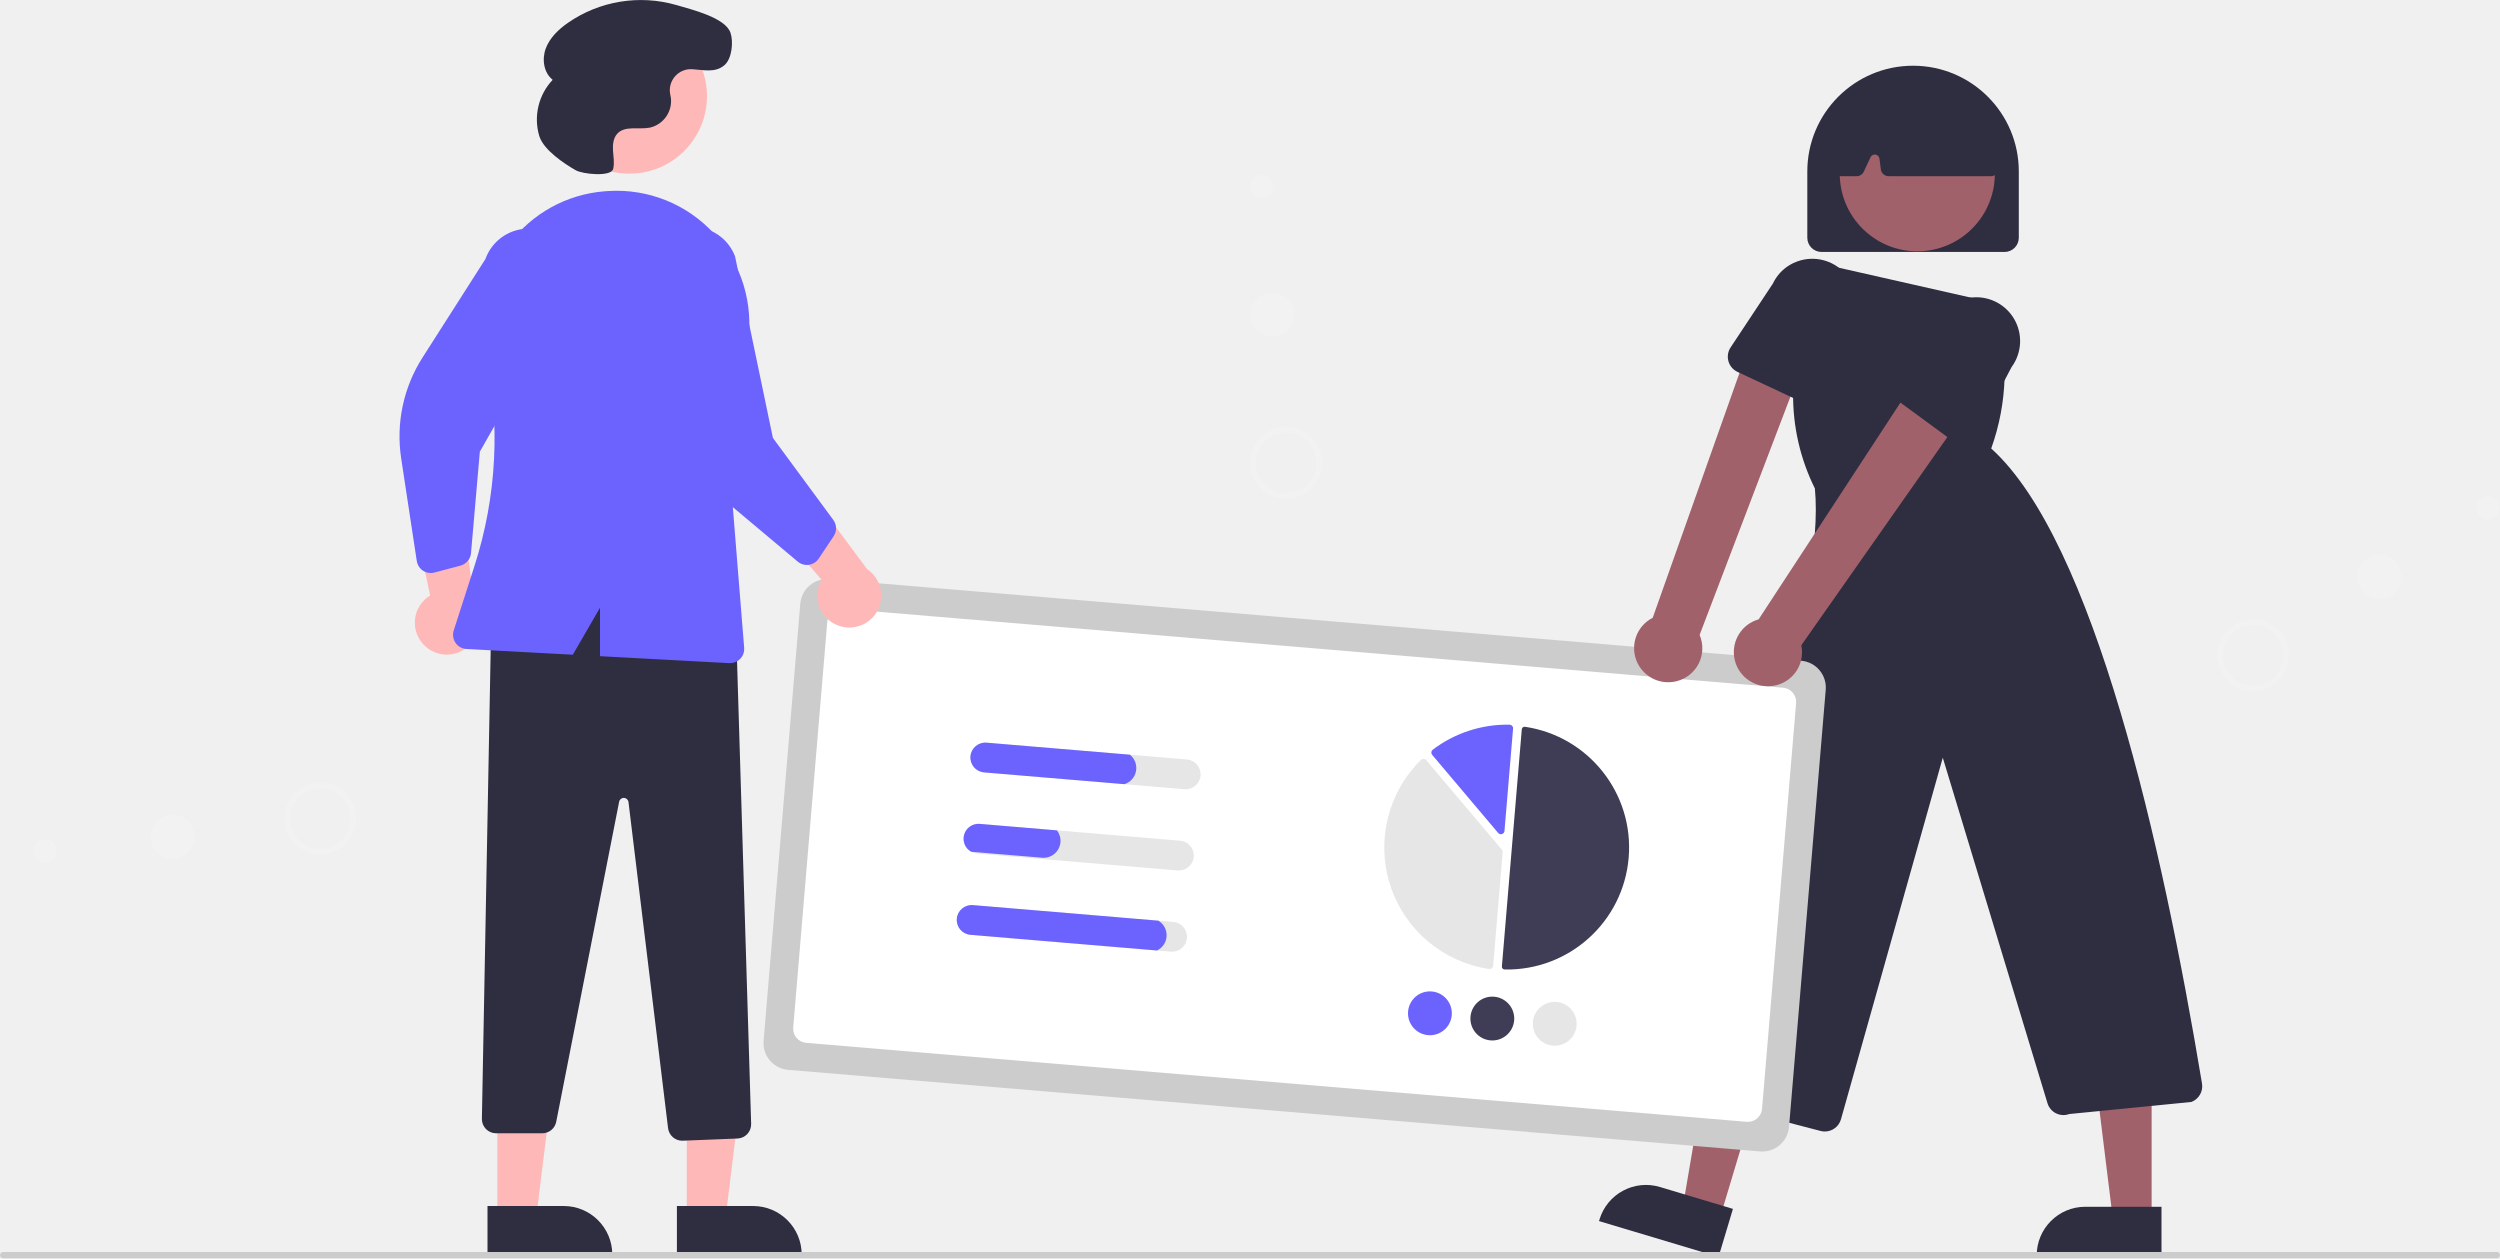
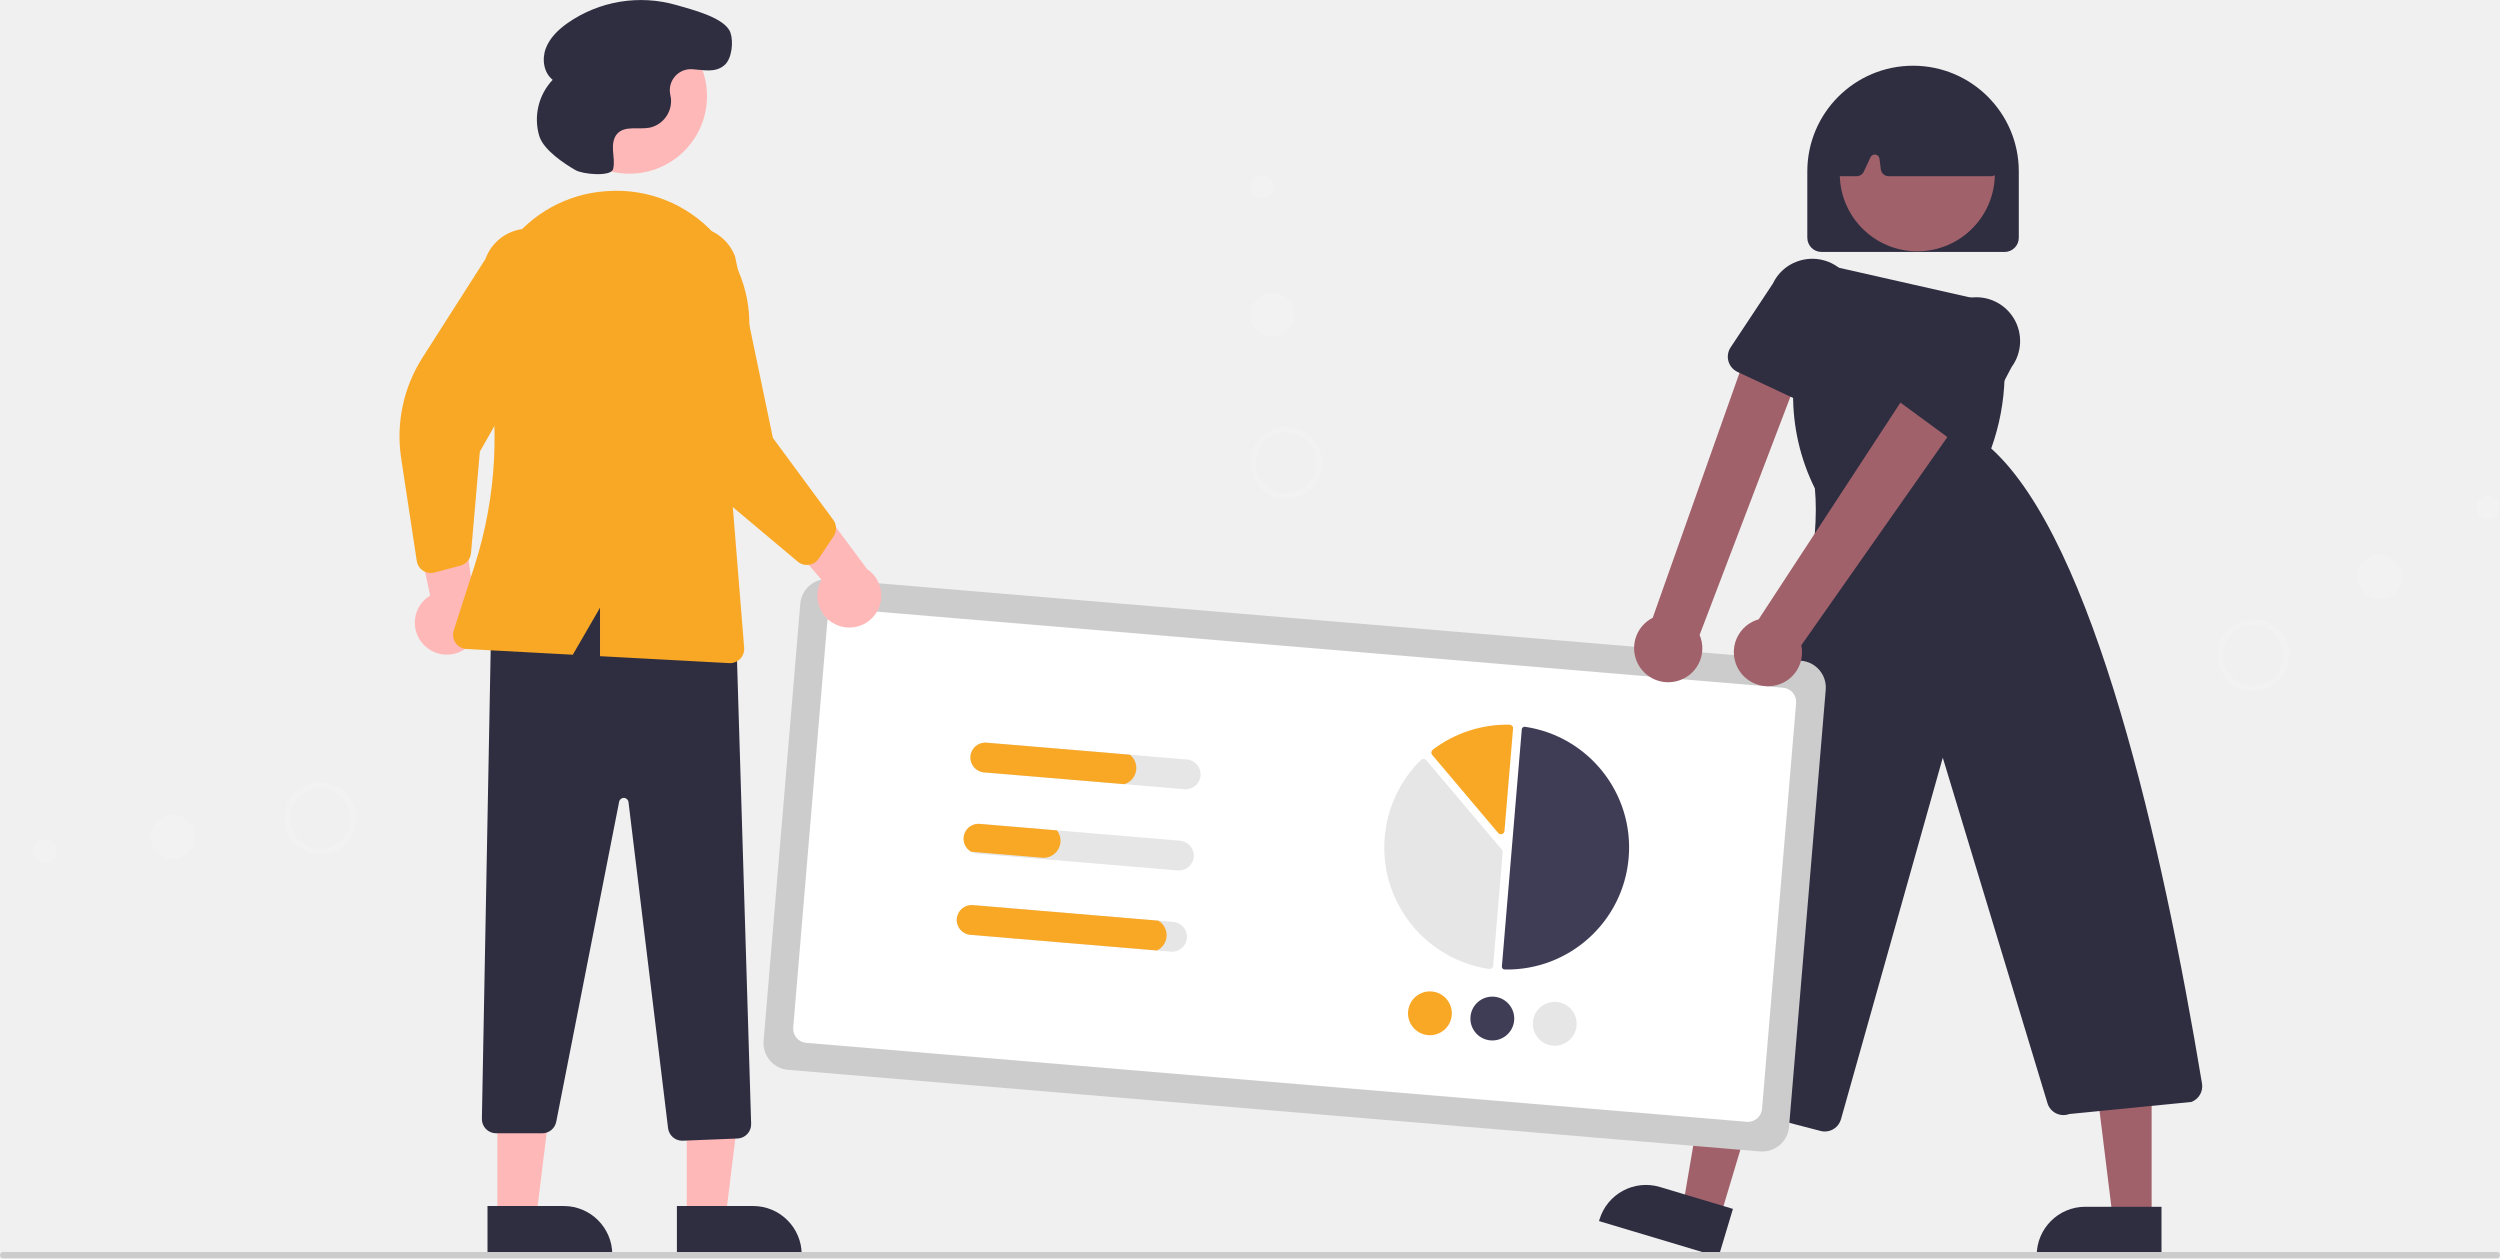
<svg xmlns="http://www.w3.org/2000/svg" id="fa9c5316-2b60-409a-b9cf-6d0e1c22d208" data-name="Layer 1" width="792" height="398.625" viewBox="0 0 792 398.625">
  <path d="M839.056,330.509h-58a4.505,4.505,0,0,1-4.5-4.5v-21a33.5,33.5,0,1,1,67,0v21A4.505,4.505,0,0,1,839.056,330.509Z" transform="translate(-204 -250.6877)" fill="#2f2e41" />
  <polygon points="544.851 385.91 533.108 382.388 541.102 335.418 558.434 340.615 544.851 385.91" fill="#a0616a" />
  <path d="M748.432,648.879l-37.865-11.355.144-.479a15.386,15.386,0,0,1,19.157-10.319l.001 0,23.126,6.935Z" transform="translate(-204 -250.6877)" fill="#2f2e41" />
  <polygon points="681.636 386.307 669.376 386.307 663.544 339.019 681.638 339.02 681.636 386.307" fill="#a0616a" />
  <path d="M888.762,648.879l-39.531-.001v-.5a15.386,15.386,0,0,1,15.386-15.386h.001l24.144.001Z" transform="translate(-204 -250.6877)" fill="#2f2e41" />
  <circle cx="607.403" cy="55.054" r="24.561" fill="#a0616a" />
  <path d="M782.109,609.15a5.216,5.216,0,0,1-1.312-.167l-49.22-12.798a5.285,5.285,0,0,1-3.622-6.957c29.841-80.261,54.276-149.493,51-183.796a66.141,66.141,0,0,1-6.899-30.014l.35-34.68a6.792,6.792,0,0,1,8.294-6.557l55.066,12.468.312,1.039a72.25,72.25,0,0,1-1.262,45.078c32.462,29.307,54.229,125.521,66.784,201.199A5.312,5.312,0,0,1,898.301,599.76l-.155.038-38.608,3.816a5.284,5.284,0,0,1-6.894-3.423l-33.172-109.466-32.259,114.575A5.321,5.321,0,0,1,782.109,609.15Z" transform="translate(-204 -250.6877)" fill="#2f2e41" />
  <path d="M834.749,306.509H802.322a2.504,2.504,0,0,1-2.481-2.19l-.42-3.358a1.5,1.5,0,0,0-2.848-.448l-2.126,4.555a2.51,2.51,0,0,1-2.265,1.442H787.257a2.5,2.5,0,0,1-2.489-2.738l1.942-20.286a2.519,2.519,0,0,1,1.429-2.036c14.85-6.933,29.91-6.924,44.76.026a2.504,2.504,0,0,1,1.415,1.919l2.909,20.26a2.499,2.499,0,0,1-2.475,2.855Z" transform="translate(-204 -250.6877)" fill="#2f2e41" />
  <path d="M761.583,615.464,453.666,589.614a8.51,8.51,0,0,1-7.759-9.181L457.535,441.92a8.509,8.509,0,0,1,9.181-7.759L774.633,460.011a8.51,8.51,0,0,1,7.759,9.181L770.764,607.705A8.51,8.51,0,0,1,761.583,615.464Z" transform="translate(-204 -250.6877)" fill="#ccc" />
  <path d="M757.353,606.077,459.401,581.064a4.505,4.505,0,0,1-4.108-4.861l10.792-128.548a4.505,4.505,0,0,1,4.861-4.108l297.952,25.013a4.505,4.505,0,0,1,4.108,4.861L762.214,601.969A4.505,4.505,0,0,1,757.353,606.077Z" transform="translate(-204 -250.6877)" fill="#fff" />
  <path d="M680.605,557.821q.029.002.058.003a38.66,38.66,0,0,0,6.455-76.893.882.882,0,0,0-.682.182.873.873,0,0,0-.331.617l-6.308,75.137a.885.885,0,0,0,.808.954Z" transform="translate(-204 -250.6877)" fill="#3f3d56" />
  <path d="M655.054,491.101a1.138,1.138,0,0,1,.772.398l23.964,28.356a1.126,1.126,0,0,1,.264.826l-3.018,35.953a1.122,1.122,0,0,1-.425.793,1.139,1.139,0,0,1-.876.235,38.913,38.913,0,0,1-21.571-66.24,1.14,1.14,0,0,1,.848-.324Z" transform="translate(-204 -250.6877)" fill="#e6e6e6" />
-   <path d="M682.304,480.272a1.143,1.143,0,0,1,.752.373,1.123,1.123,0,0,1,.287.853l-2.723,32.439a1.133,1.133,0,0,1-1.995.637l-20.911-24.744a1.136,1.136,0,0,1,.18-1.636,38.994,38.994,0,0,1,24.34-7.926C682.258,480.269,682.281,480.27,682.304,480.272Z" transform="translate(-204 -250.6877)" fill="#6c63ff" />
-   <path d="M663.919,572.284a6.944,6.944,0,1,1-6.338-7.5A6.952,6.952,0,0,1,663.919,572.284Z" transform="translate(-204 -250.6877)" fill="#6c63ff" />
+   <path d="M682.304,480.272a1.143,1.143,0,0,1,.752.373,1.123,1.123,0,0,1,.287.853l-2.723,32.439a1.133,1.133,0,0,1-1.995.637l-20.911-24.744a1.136,1.136,0,0,1,.18-1.636,38.994,38.994,0,0,1,24.34-7.926C682.258,480.269,682.281,480.27,682.304,480.272Z" transform="translate(-204 -250.6877)" fill="#f9a826" />
+   <path d="M663.919,572.284a6.944,6.944,0,1,1-6.338-7.5A6.952,6.952,0,0,1,663.919,572.284Z" transform="translate(-204 -250.6877)" fill="#f9a826" />
  <path d="M683.688,573.944a6.944,6.944,0,1,1-6.338-7.5A6.952,6.952,0,0,1,683.688,573.944Z" transform="translate(-204 -250.6877)" fill="#3f3d56" />
  <path d="M703.458,575.604a6.944,6.944,0,1,1-6.338-7.5A6.952,6.952,0,0,1,703.458,575.604Z" transform="translate(-204 -250.6877)" fill="#e6e6e6" />
  <path d="M580.026,491.295,516.539,485.965a4.725,4.725,0,1,0-.791,9.417L579.235,500.712a4.725,4.725,0,1,0,.791-9.417Z" transform="translate(-204 -250.6877)" fill="#e6e6e6" />
  <path d="M577.866,517.025,514.379,511.695a4.722,4.722,0,0,0-2.689,8.836,4.662,4.662,0,0,0,1.898.581l63.487,5.33a4.725,4.725,0,1,0,.791-9.417Z" transform="translate(-204 -250.6877)" fill="#e6e6e6" />
  <path d="M575.706,542.754,512.219,537.424a4.725,4.725,0,1,0-.791,9.417l63.487,5.33a4.725,4.725,0,1,0,.791-9.417Z" transform="translate(-204 -250.6877)" fill="#e6e6e6" />
-   <path d="M561.959,489.778l-45.42-3.813a4.725,4.725,0,1,0-.791,9.417l44.473,3.734a5.379,5.379,0,0,0,1.737-9.337Z" transform="translate(-204 -250.6877)" fill="#6c63ff" />
-   <path d="M538.823,513.747,514.379,511.695a4.722,4.722,0,0,0-2.689,8.836l22.451,1.885a5.382,5.382,0,0,0,5.811-4.911A5.271,5.271,0,0,0,538.823,513.747Z" transform="translate(-204 -250.6877)" fill="#6c63ff" />
-   <path d="M570.962,542.356,512.219,537.424a4.725,4.725,0,1,0-.791,9.417l59.122,4.963a5.368,5.368,0,0,0,.412-9.449Z" transform="translate(-204 -250.6877)" fill="#6c63ff" />
+   <path d="M561.959,489.778l-45.42-3.813a4.725,4.725,0,1,0-.791,9.417l44.473,3.734a5.379,5.379,0,0,0,1.737-9.337Z" transform="translate(-204 -250.6877)" fill="#f9a826" />
+   <path d="M538.823,513.747,514.379,511.695a4.722,4.722,0,0,0-2.689,8.836l22.451,1.885a5.382,5.382,0,0,0,5.811-4.911A5.271,5.271,0,0,0,538.823,513.747Z" transform="translate(-204 -250.6877)" fill="#f9a826" />
+   <path d="M570.962,542.356,512.219,537.424a4.725,4.725,0,1,0-.791,9.417l59.122,4.963a5.368,5.368,0,0,0,.412-9.449Z" transform="translate(-204 -250.6877)" fill="#f9a826" />
  <path d="M734.991,466.529a10.743,10.743,0,0,0,7.445-14.694l34.621-90.826-17.673-4.352L727.579,446.399a10.801,10.801,0,0,0,7.412,20.13Z" transform="translate(-204 -250.6877)" fill="#a0616a" />
  <path d="M778.719,379.319a5.319,5.319,0,0,1-2.254-.501h-0l-22.033-10.313a5.318,5.318,0,0,1-2.179-7.752l13.39-20.223a13.584,13.584,0,0,1,7.776-7.035,13.88,13.88,0,0,1,17.291,18.938l-6.898,23.095a5.317,5.317,0,0,1-5.093,3.792Z" transform="translate(-204 -250.6877)" fill="#2f2e41" />
  <path d="M764.503,468.079a10.743,10.743,0,0,0,10.152-12.972l56.196-80.097-16.794-9-52.922,80.884a10.801,10.801,0,0,0,3.369,21.185Z" transform="translate(-204 -250.6877)" fill="#a0616a" />
  <path d="M825.338,391.101a5.313,5.313,0,0,1-3.144-1.03l-19.616-14.39a5.316,5.316,0,0,1-.635-8.025l17.057-17.243a13.584,13.584,0,0,1,8.993-5.396,13.88,13.88,0,0,1,13.292,21.931L830.04,388.266a5.32,5.32,0,0,1-4.702,2.835Z" transform="translate(-204 -250.6877)" fill="#2f2e41" />
  <path d="M469.569,448.87a10.056,10.056,0,0,1-5.277-14.488l-23.359-27.043,18.414-2.397,19.359,26.048a10.11,10.11,0,0,1-9.137,17.88Z" transform="translate(-204 -250.6877)" fill="#ffb8b8" />
  <path d="M337.905,454.584a10.056,10.056,0,0,1,2.363-15.237L332.842,404.392l17.288,6.779,4.401,32.155a10.11,10.11,0,0,1-16.626,11.259Z" transform="translate(-204 -250.6877)" fill="#ffb8b8" />
  <polygon points="217.569 386.069 229.829 386.068 235.661 338.78 217.567 338.781 217.569 386.069" fill="#ffb8b8" />
  <path d="M418.442,632.754l24.144-.001h.001a15.386,15.386,0,0,1,15.386,15.386v.5l-39.531.001Z" transform="translate(-204 -250.6877)" fill="#2f2e41" />
  <polygon points="157.569 386.069 169.829 386.068 175.661 338.78 157.567 338.781 157.569 386.069" fill="#ffb8b8" />
  <path d="M358.442,632.754l24.144-.001h.001a15.386,15.386,0,0,1,15.386,15.386v.5l-39.531.001Z" transform="translate(-204 -250.6877)" fill="#2f2e41" />
  <path d="M420.114,612.067a4.526,4.526,0,0,1-4.469-3.957L403.106,504.78a1.5,1.5,0,0,0-2.961-.109L380.211,606.08a4.51,4.51,0,0,1-4.416,3.632h-14.634a4.5,4.5,0,0,1-4.499-4.585l2.929-156.202.239-.143c21.348-12.711,46.51-13.543,76.926-2.54l.319.115,4.889,160.379a4.514,4.514,0,0,1-4.318,4.634l-17.355.694C420.232,612.066,420.173,612.067,420.114,612.067Z" transform="translate(-204 -250.6877)" fill="#2f2e41" />
  <circle cx="199.408" cy="30.461" r="24.561" fill="#ffb8b8" />
-   <path d="M460.253,429.617a4.505,4.505,0,0,1-3.528-1.008l-25.185-21.134A46.374,46.374,0,0,1,415.516,379.034l-5.665-36.602a14.497,14.497,0,1,1,27.017-10.52l11.986,57.511,19.132,25.968a4.515,4.515,0,0,1,.119,5.169L463.359,427.662a4.506,4.506,0,0,1-2.091,1.686A4.454,4.454,0,0,1,460.253,429.617Z" transform="translate(-204 -250.6877)" fill="#6c63ff" />
-   <path d="M338.013,431.485a4.505,4.505,0,0,1-1.982-3.087L331.09,395.893a46.373,46.373,0,0,1,6.763-31.936l19.931-31.217a14.497,14.497,0,1,1,27.231,9.954l-29.002,51.089-2.796,32.133a4.515,4.515,0,0,1-3.326,3.959l-8.254,2.195a4.506,4.506,0,0,1-2.683-.116A4.455,4.455,0,0,1,338.013,431.485Z" transform="translate(-204 -250.6877)" fill="#6c63ff" />
-   <path d="M430.273,324.766a41.823,41.823,0,0,0-33.537-13.56q-.616.038-1.227.086H395.508a41.734,41.734,0,0,0-30.16,16.646,42.362,42.362,0,0,0-7.525,34.145,132.361,132.361,0,0,1-3.497,67.876l-6.589,20.459a4.499,4.499,0,0,0,4.042,5.872l33.685,1.811,8.62-14.89V458.565l40.941,2.201c.082.005.163.007.243.007a4.5,4.5,0,0,0,4.484-4.861l-4.627-57.382,5.804-38.973A42.089,42.089,0,0,0,430.273,324.766Z" transform="translate(-204 -250.6877)" fill="#6c63ff" />
+   <path d="M460.253,429.617a4.505,4.505,0,0,1-3.528-1.008l-25.185-21.134A46.374,46.374,0,0,1,415.516,379.034l-5.665-36.602a14.497,14.497,0,1,1,27.017-10.52l11.986,57.511,19.132,25.968a4.515,4.515,0,0,1,.119,5.169L463.359,427.662a4.506,4.506,0,0,1-2.091,1.686A4.454,4.454,0,0,1,460.253,429.617Z" transform="translate(-204 -250.6877)" fill="#f9a826" />
+   <path d="M338.013,431.485a4.505,4.505,0,0,1-1.982-3.087L331.09,395.893a46.373,46.373,0,0,1,6.763-31.936l19.931-31.217a14.497,14.497,0,1,1,27.231,9.954l-29.002,51.089-2.796,32.133a4.515,4.515,0,0,1-3.326,3.959l-8.254,2.195a4.506,4.506,0,0,1-2.683-.116A4.455,4.455,0,0,1,338.013,431.485Z" transform="translate(-204 -250.6877)" fill="#f9a826" />
+   <path d="M430.273,324.766a41.823,41.823,0,0,0-33.537-13.56q-.616.038-1.227.086H395.508a41.734,41.734,0,0,0-30.16,16.646,42.362,42.362,0,0,0-7.525,34.145,132.361,132.361,0,0,1-3.497,67.876l-6.589,20.459a4.499,4.499,0,0,0,4.042,5.872l33.685,1.811,8.62-14.89V458.565l40.941,2.201c.082.005.163.007.243.007a4.5,4.5,0,0,0,4.484-4.861l-4.627-57.382,5.804-38.973A42.089,42.089,0,0,0,430.273,324.766Z" transform="translate(-204 -250.6877)" fill="#f9a826" />
  <path d="M386.338,304.596c2.274,1.308,11.262,2.176,11.903-.368l.014-.056c.446-1.864.076-3.811-.052-5.723s.059-4.013,1.362-5.419c2.428-2.621,6.748-1.232,10.258-1.894a8.664,8.664,0,0,0,6.74-9.253c-.05-.398-.128-.795-.216-1.193a6.673,6.673,0,0,1,6.927-8.081c3.548.203,7.378,1.278,10.314-1.35,2.27-2.032,2.824-7.322,1.827-10.201-1.676-4.838-12.414-7.371-17.102-8.764a40.62,40.62,0,0,0-34.43,5.65c-2.961,2.087-5.727,4.71-6.989,8.106s-.653,7.68,2.193,9.922a18.332,18.332,0,0,0-4.246,17.806C376.244,298.306,382.953,302.648,386.338,304.596Z" transform="translate(-204 -250.6877)" fill="#2f2e41" />
  <path d="M995,649.312H205a1,1,0,0,1,0-2H995a1,1,0,0,1,0,2Z" transform="translate(-204 -250.6877)" fill="#ccc" />
  <path d="M918.713,469.608h0a11.358,11.358,0,1,1,10.409-12.233A11.358,11.358,0,0,1,918.713,469.608Zm-.14-1.742h0a9.61,9.61,0,1,0-10.351-8.808A9.61,9.61,0,0,0,918.573,467.866Z" transform="translate(-204 -250.6877)" fill="#f2f2f2" />
  <circle cx="753.822" cy="182.788" r="6.989" fill="#f2f2f2" />
  <circle cx="788.177" cy="160.829" r="3.671" fill="#f2f2f2" />
  <path d="M605.341,387.715a11.358,11.358,0,1,1-3.454,15.686h0A11.37,11.37,0,0,1,605.341,387.715Zm11.291,17.668a9.61,9.61,0,1,0-13.273-2.923h0A9.621,9.621,0,0,0,616.632,405.383Z" transform="translate(-204 -250.6877)" fill="#f2f2f2" />
  <circle cx="403.035" cy="99.718" r="6.989" fill="#f2f2f2" />
  <circle cx="399.764" cy="59.076" r="3.671" fill="#f2f2f2" />
  <path d="M296.07,516.394A11.358,11.358,0,1,1,311.85,519.394h0A11.37,11.37,0,0,1,296.07,516.394Zm17.335-11.797a9.61,9.61,0,1,0-2.538,13.352h0A9.621,9.621,0,0,0,313.405,504.597Z" transform="translate(-204 -250.6877)" fill="#f2f2f2" />
  <circle cx="54.728" cy="265.092" r="6.989" fill="#f2f2f2" />
  <circle cx="14.197" cy="269.537" r="3.671" fill="#f2f2f2" />
</svg>
